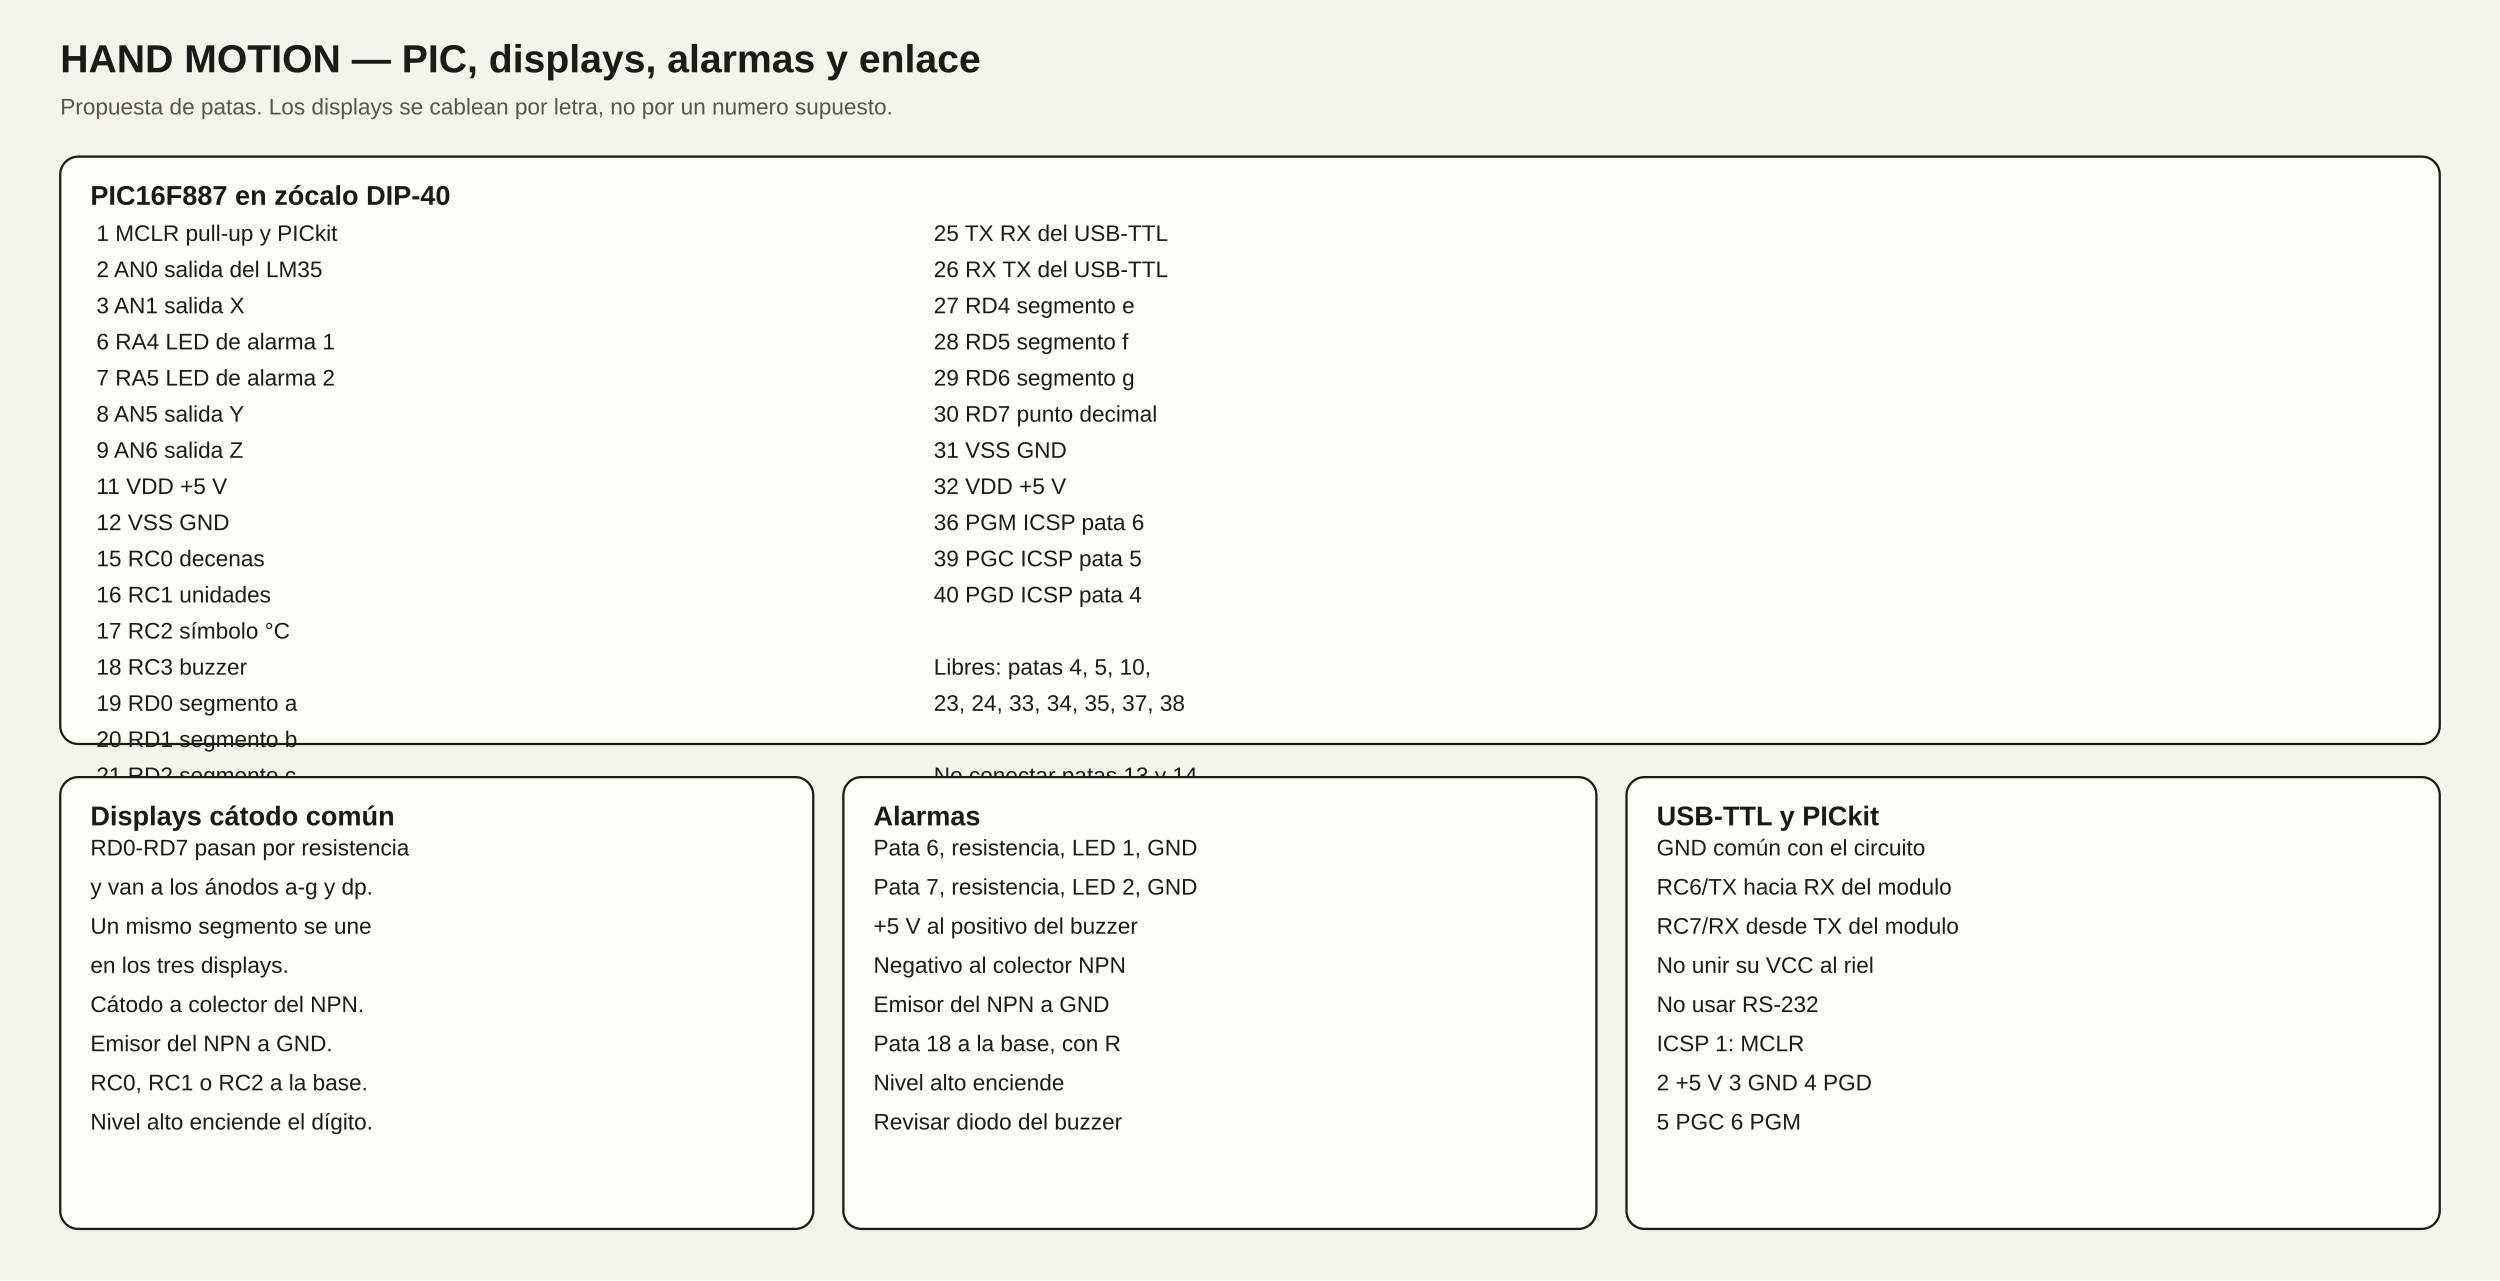
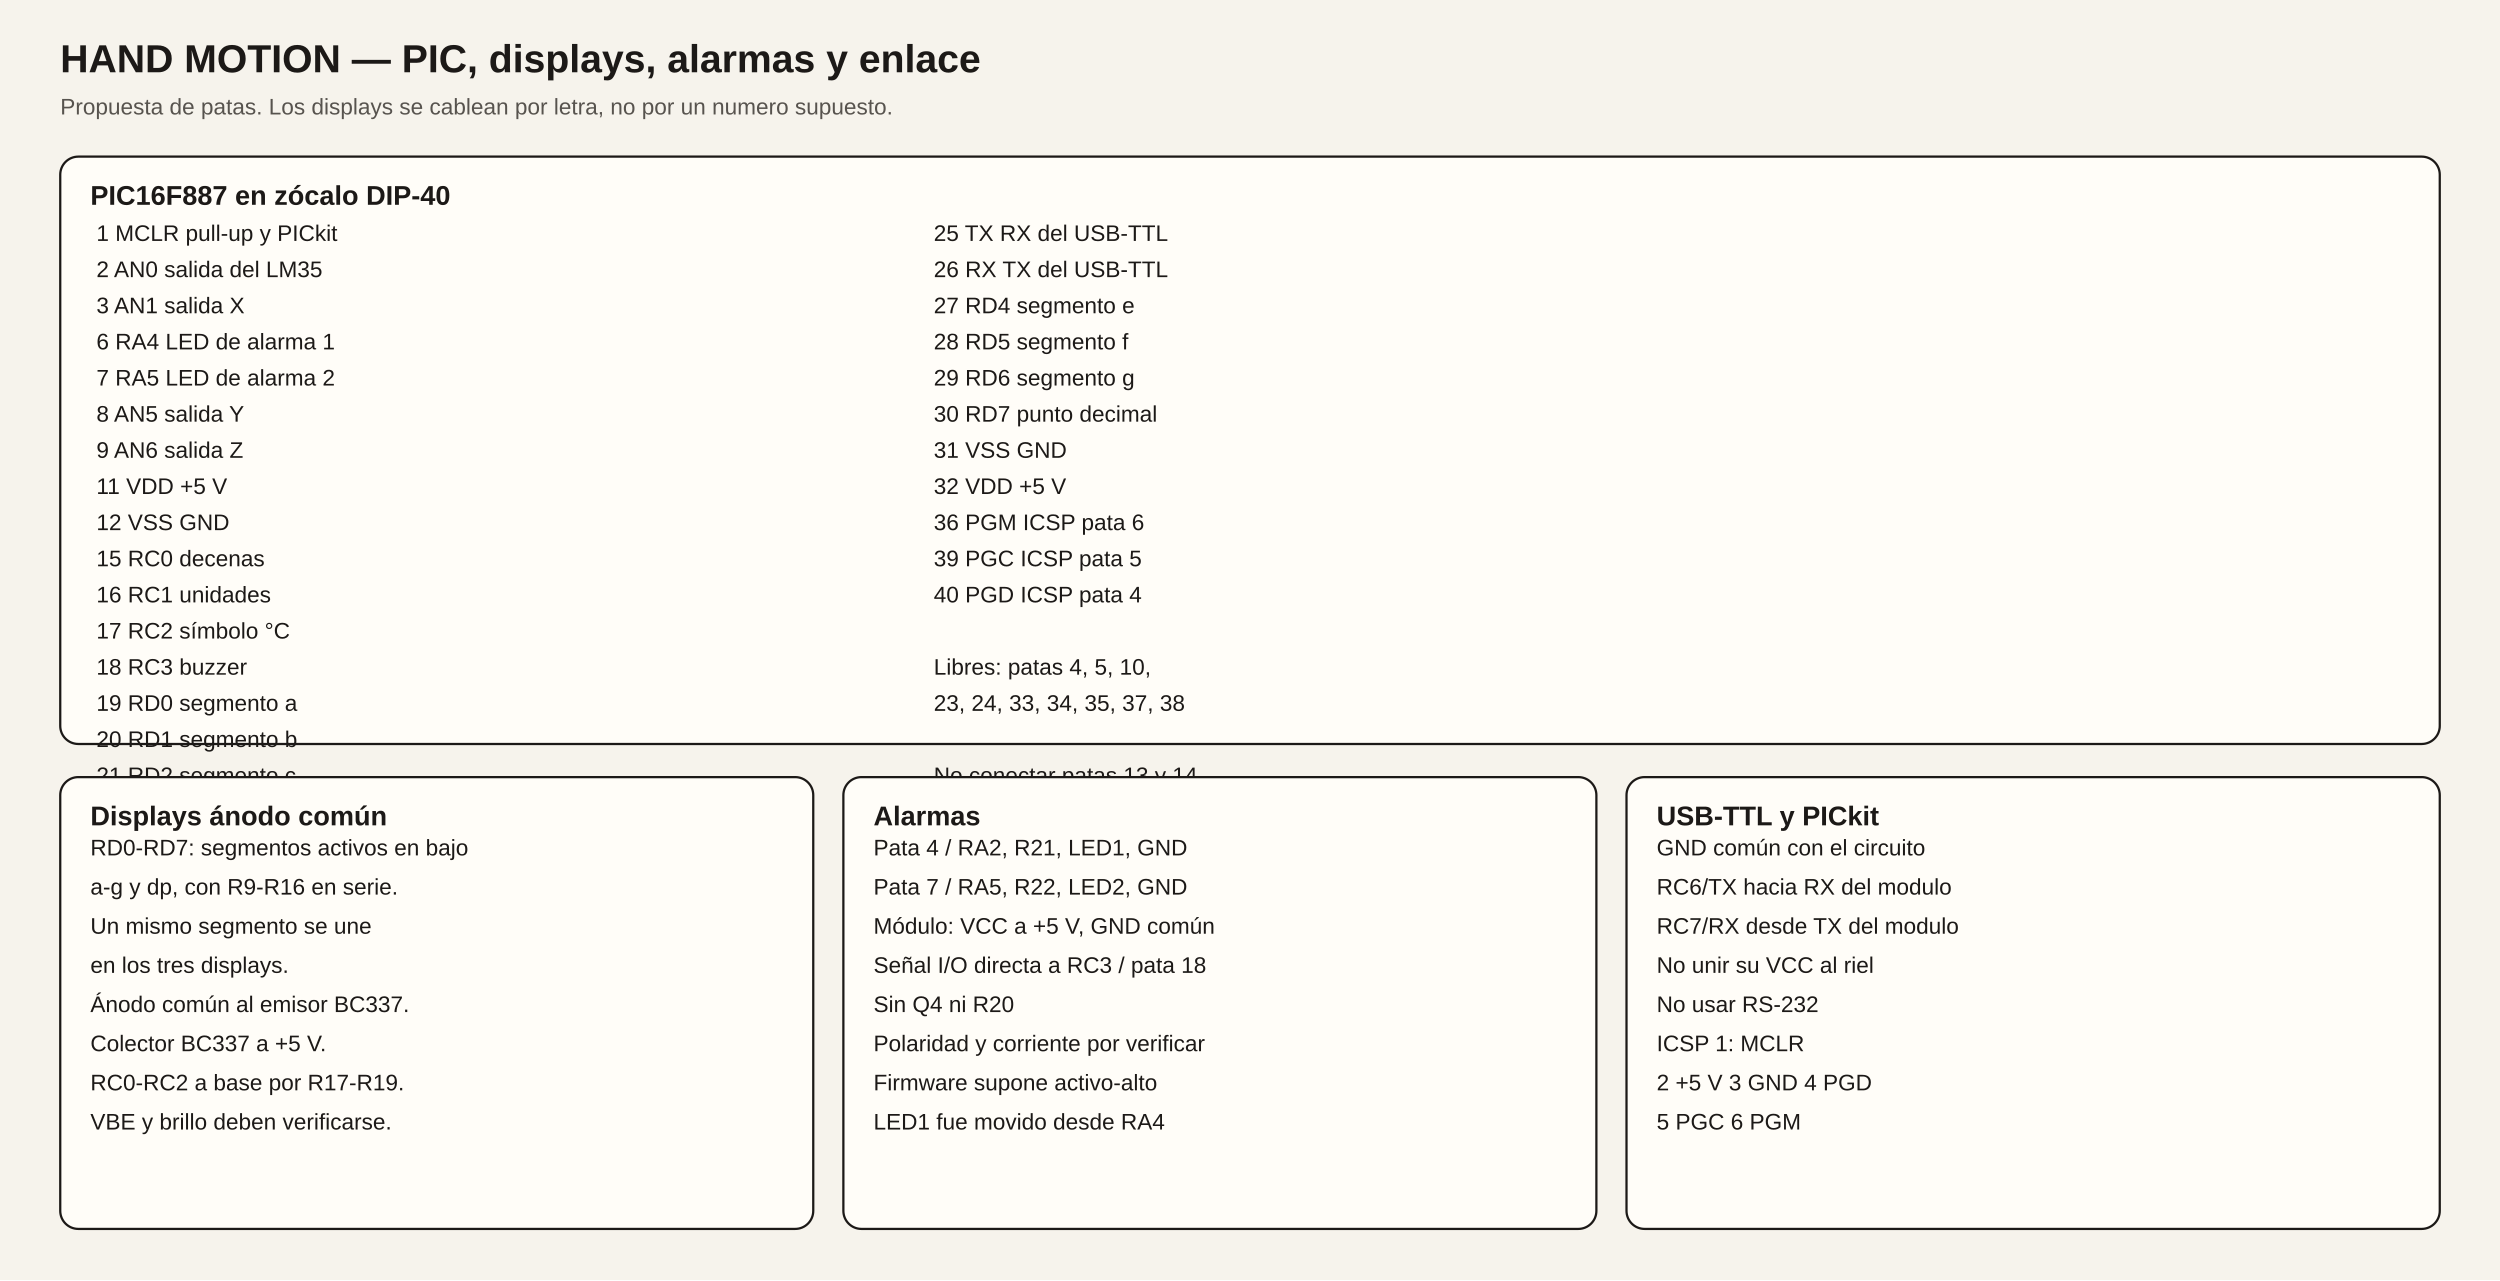
<svg xmlns="http://www.w3.org/2000/svg" width="1660" height="850" viewBox="0 0 1660 850">
  <rect width="100%" height="100%" fill="#f6f3ec" />
  <style>
  text { font-family: "Segoe UI", Arial, sans-serif; fill: #1c1917; }
  .title { font-size: 26px; font-weight: 700; }
  .sub { font-size: 15px; fill: #57534e; }
  .h { font-size: 18px; font-weight: 700; }
  .p { font-size: 15px; }
  .s { font-size: 13px; fill: #57534e; }
  .warn { font-size: 15px; font-weight: 700; fill: #9a3412; }
</style>
  <text class="title" x="40" y="48">HAND MOTION — PIC, displays, alarmas y enlace</text>
  <text class="sub" x="40" y="76">Propuesta de patas. Los displays se cablean por letra, no por un numero supuesto.</text>
  <rect x="40" y="104" width="1580" height="390" rx="12" fill="#fffdf8" stroke="#1c1917" stroke-width="1.5" />
  <text class="h" x="60" y="136">PIC16F887 en zócalo DIP-40</text>
  <text class="p" x="64" y="160">1    MCLR      pull-up y PICkit</text>
  <text class="p" x="64" y="184">2    AN0       salida del LM35</text>
  <text class="p" x="64" y="208">3    AN1       salida X</text>
  <text class="p" x="64" y="232">6    RA4       LED de alarma 1</text>
  <text class="p" x="64" y="256">7    RA5       LED de alarma 2</text>
  <text class="p" x="64" y="280">8    AN5       salida Y</text>
  <text class="p" x="64" y="304">9    AN6       salida Z</text>
  <text class="p" x="64" y="328">11   VDD       +5 V</text>
  <text class="p" x="64" y="352">12   VSS       GND</text>
  <text class="p" x="64" y="376">15   RC0       decenas</text>
  <text class="p" x="64" y="400">16   RC1       unidades</text>
  <text class="p" x="64" y="424">17   RC2       símbolo °C</text>
  <text class="p" x="64" y="448">18   RC3       buzzer</text>
  <text class="p" x="64" y="472">19   RD0       segmento a</text>
  <text class="p" x="64" y="496">20   RD1       segmento b</text>
  <text class="p" x="64" y="520">21   RD2       segmento c</text>
  <text class="p" x="64" y="544">22   RD3       segmento d</text>
  <text class="p" x="620" y="160">25   TX        RX del USB-TTL</text>
  <text class="p" x="620" y="184">26   RX        TX del USB-TTL</text>
  <text class="p" x="620" y="208">27   RD4       segmento e</text>
  <text class="p" x="620" y="232">28   RD5       segmento f</text>
  <text class="p" x="620" y="256">29   RD6       segmento g</text>
  <text class="p" x="620" y="280">30   RD7       punto decimal</text>
  <text class="p" x="620" y="304">31   VSS       GND</text>
  <text class="p" x="620" y="328">32   VDD       +5 V</text>
  <text class="p" x="620" y="352">36   PGM       ICSP pata 6</text>
  <text class="p" x="620" y="376">39   PGC       ICSP pata 5</text>
  <text class="p" x="620" y="400">40   PGD       ICSP pata 4</text>
  <text class="p" x="620" y="424" />
  <text class="p" x="620" y="448">Libres: patas 4, 5, 10,</text>
  <text class="p" x="620" y="472">23, 24, 33, 34, 35, 37, 38</text>
  <text class="p" x="620" y="496" />
  <text class="p" x="620" y="520">No conectar patas 13 y 14</text>
  <text class="p" x="620" y="544">Oscilador interno</text>
  <rect x="40" y="516" width="500" height="300" rx="12" fill="#fffdf8" stroke="#1c1917" stroke-width="1.5" />
-   <text class="h" x="60" y="548">Displays cátodo común</text>
-   <text class="p" x="60" y="568">RD0-RD7 pasan por resistencia</text>
-   <text class="p" x="60" y="594">y van a los ánodos a-g y dp.</text>
+   <text class="h" x="60" y="548">Displays ánodo común</text>
+   <text class="p" x="60" y="568">RD0-RD7: segmentos activos en bajo</text>
+   <text class="p" x="60" y="594">a-g y dp, con R9-R16 en serie.</text>
  <text class="p" x="60" y="620">Un mismo segmento se une</text>
  <text class="p" x="60" y="646">en los tres displays.</text>
-   <text class="p" x="60" y="672">Cátodo a colector del NPN.</text>
-   <text class="p" x="60" y="698">Emisor del NPN a GND.</text>
-   <text class="p" x="60" y="724">RC0, RC1 o RC2 a la base.</text>
-   <text class="p" x="60" y="750">Nivel alto enciende el dígito.</text>
+   <text class="p" x="60" y="672">Ánodo común al emisor BC337.</text>
+   <text class="p" x="60" y="698">Colector BC337 a +5 V.</text>
+   <text class="p" x="60" y="724">RC0-RC2 a base por R17-R19.</text>
+   <text class="p" x="60" y="750">VBE y brillo deben verificarse.</text>
  <rect x="560" y="516" width="500" height="300" rx="12" fill="#fffdf8" stroke="#1c1917" stroke-width="1.5" />
  <text class="h" x="580" y="548">Alarmas</text>
-   <text class="p" x="580" y="568">Pata 6, resistencia, LED 1, GND</text>
-   <text class="p" x="580" y="594">Pata 7, resistencia, LED 2, GND</text>
-   <text class="p" x="580" y="620">+5 V al positivo del buzzer</text>
-   <text class="p" x="580" y="646">Negativo al colector NPN</text>
-   <text class="p" x="580" y="672">Emisor del NPN a GND</text>
-   <text class="p" x="580" y="698">Pata 18 a la base, con R</text>
-   <text class="p" x="580" y="724">Nivel alto enciende</text>
-   <text class="p" x="580" y="750">Revisar diodo del buzzer</text>
+   <text class="p" x="580" y="568">Pata 4 / RA2, R21, LED1, GND</text>
+   <text class="p" x="580" y="594">Pata 7 / RA5, R22, LED2, GND</text>
+   <text class="p" x="580" y="620">Módulo: VCC a +5 V, GND común</text>
+   <text class="p" x="580" y="646">Señal I/O directa a RC3 / pata 18</text>
+   <text class="p" x="580" y="672">Sin Q4 ni R20</text>
+   <text class="p" x="580" y="698">Polaridad y corriente por verificar</text>
+   <text class="p" x="580" y="724">Firmware supone activo-alto</text>
+   <text class="p" x="580" y="750">LED1 fue movido desde RA4</text>
  <rect x="1080" y="516" width="540" height="300" rx="12" fill="#fffdf8" stroke="#1c1917" stroke-width="1.5" />
  <text class="h" x="1100" y="548">USB-TTL y PICkit</text>
  <text class="p" x="1100" y="568">GND común con el circuito</text>
  <text class="p" x="1100" y="594">RC6/TX hacia RX del modulo</text>
  <text class="p" x="1100" y="620">RC7/RX desde TX del modulo</text>
  <text class="p" x="1100" y="646">No unir su VCC al riel</text>
  <text class="p" x="1100" y="672">No usar RS-232</text>
  <text class="p" x="1100" y="698">ICSP 1: MCLR</text>
  <text class="p" x="1100" y="724">2 +5 V   3 GND   4 PGD</text>
  <text class="p" x="1100" y="750">5 PGC    6 PGM</text>
</svg>
